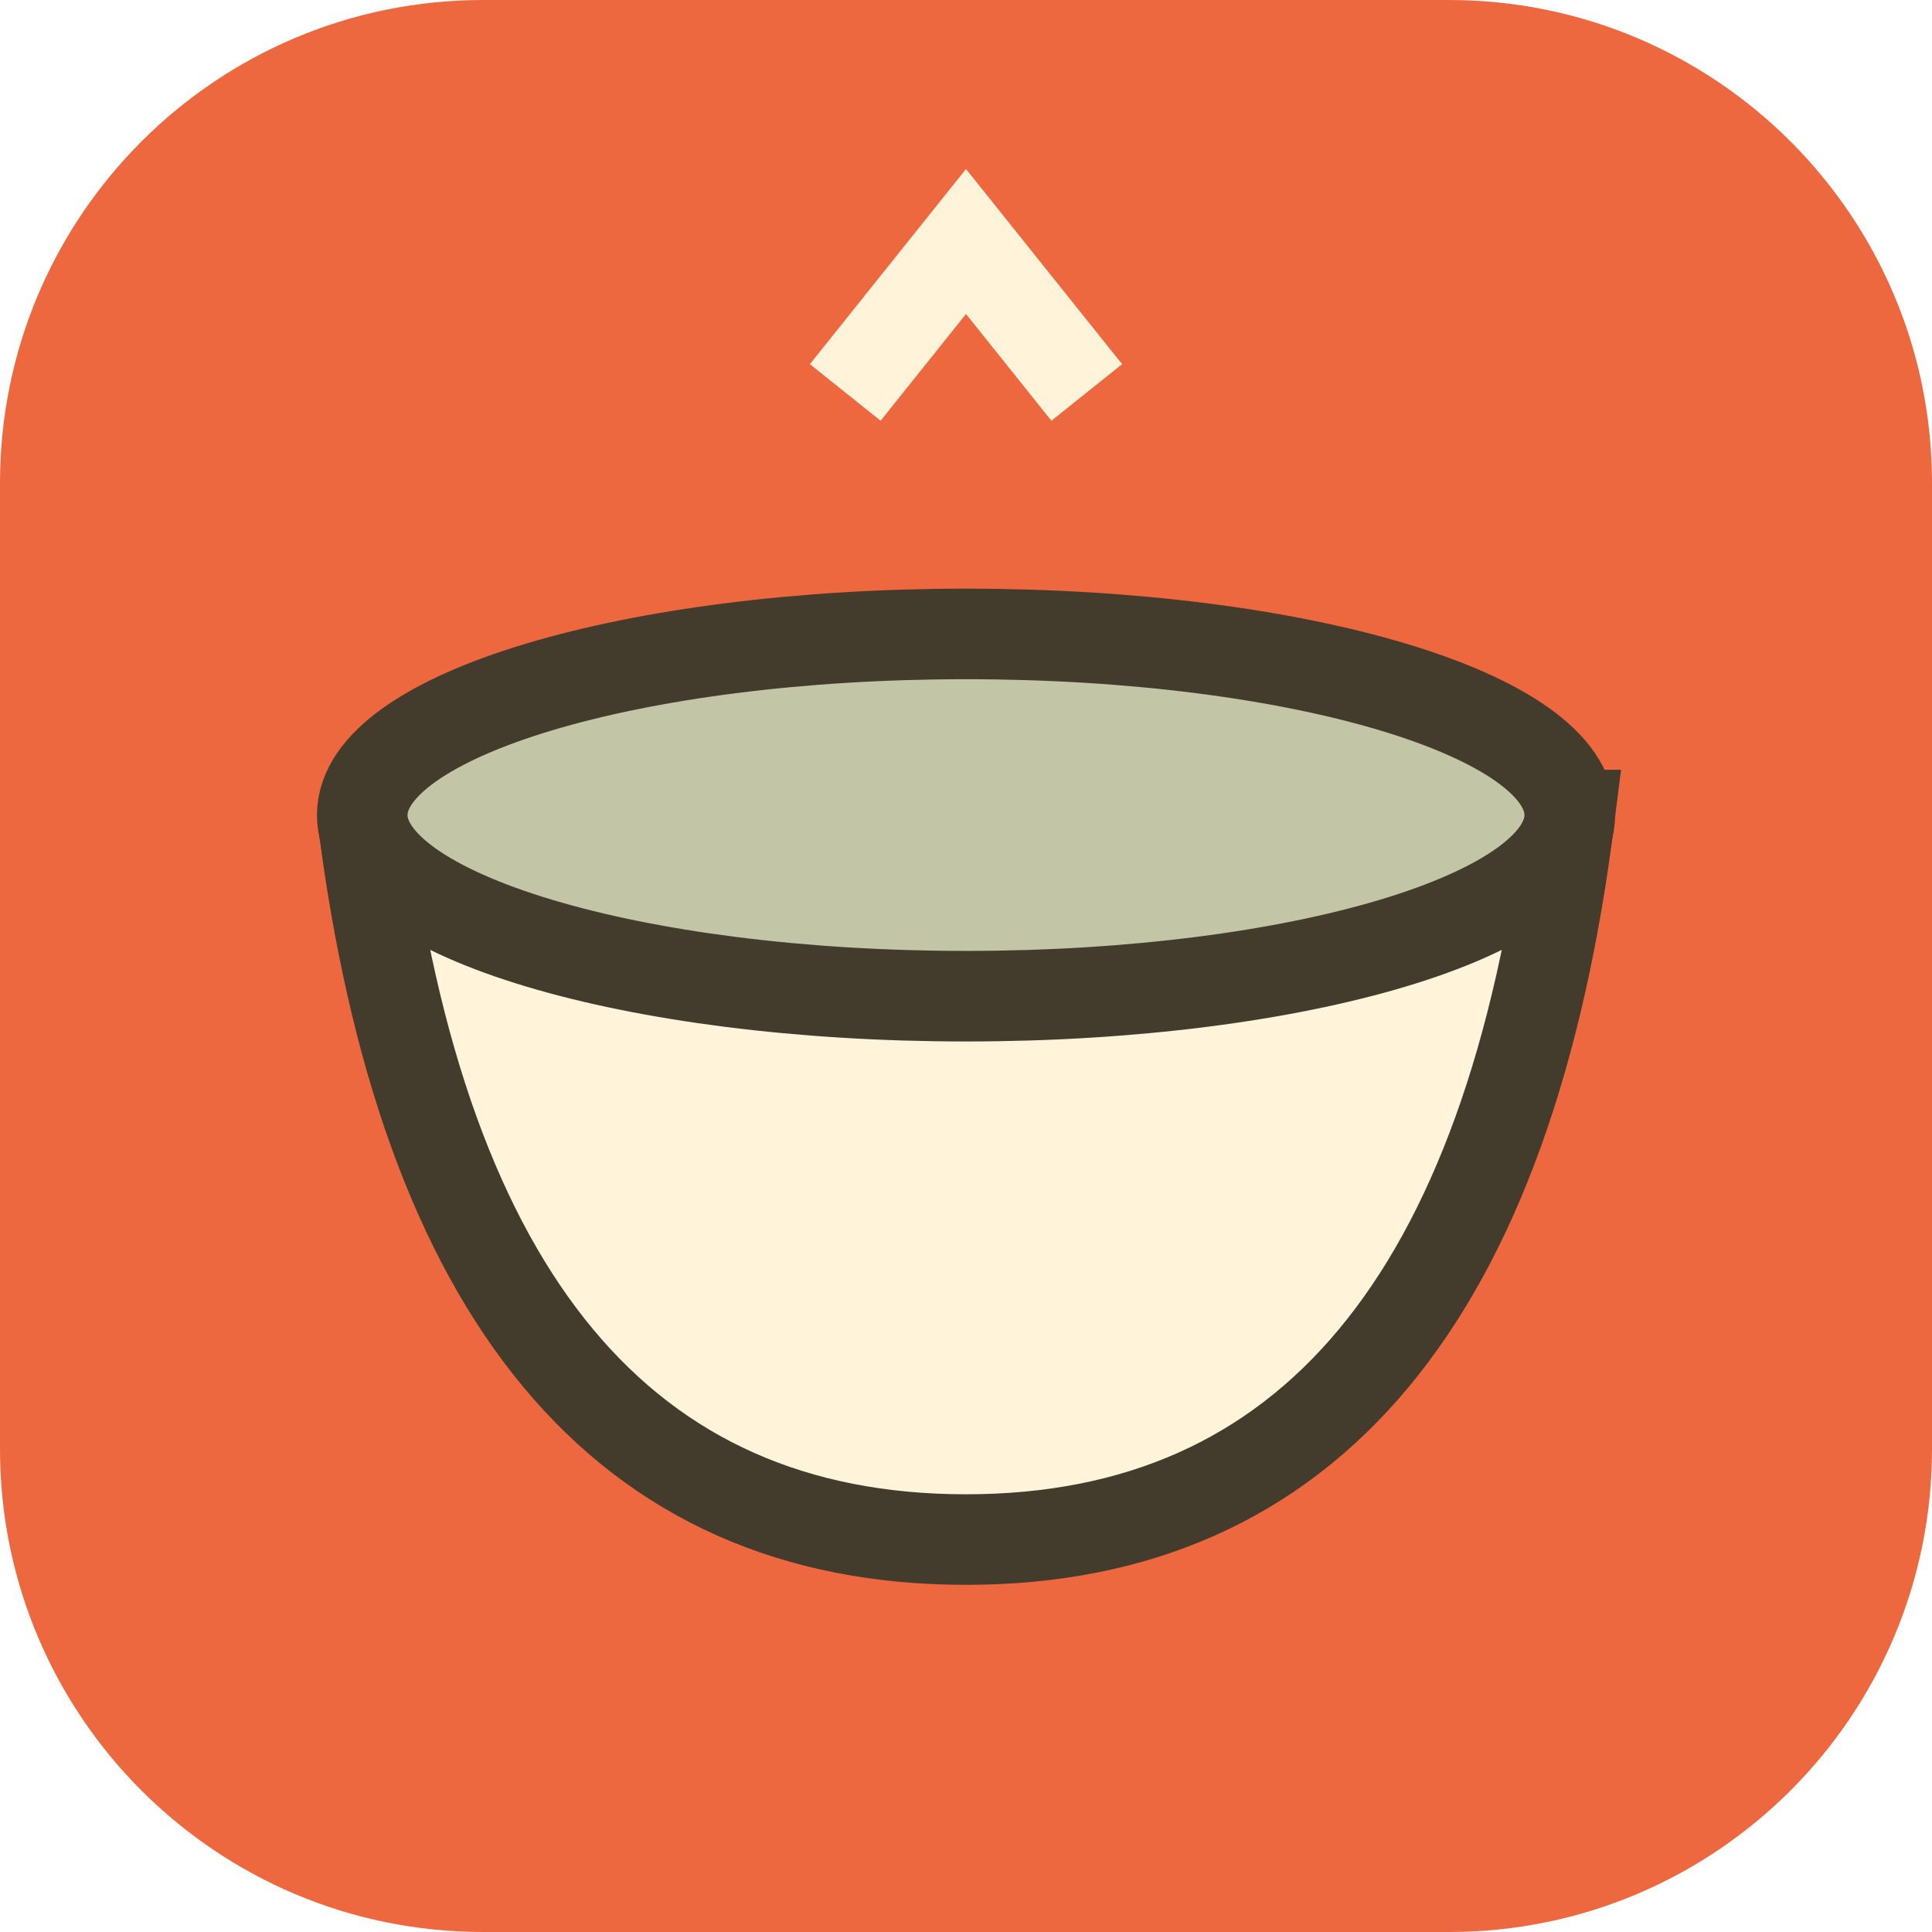
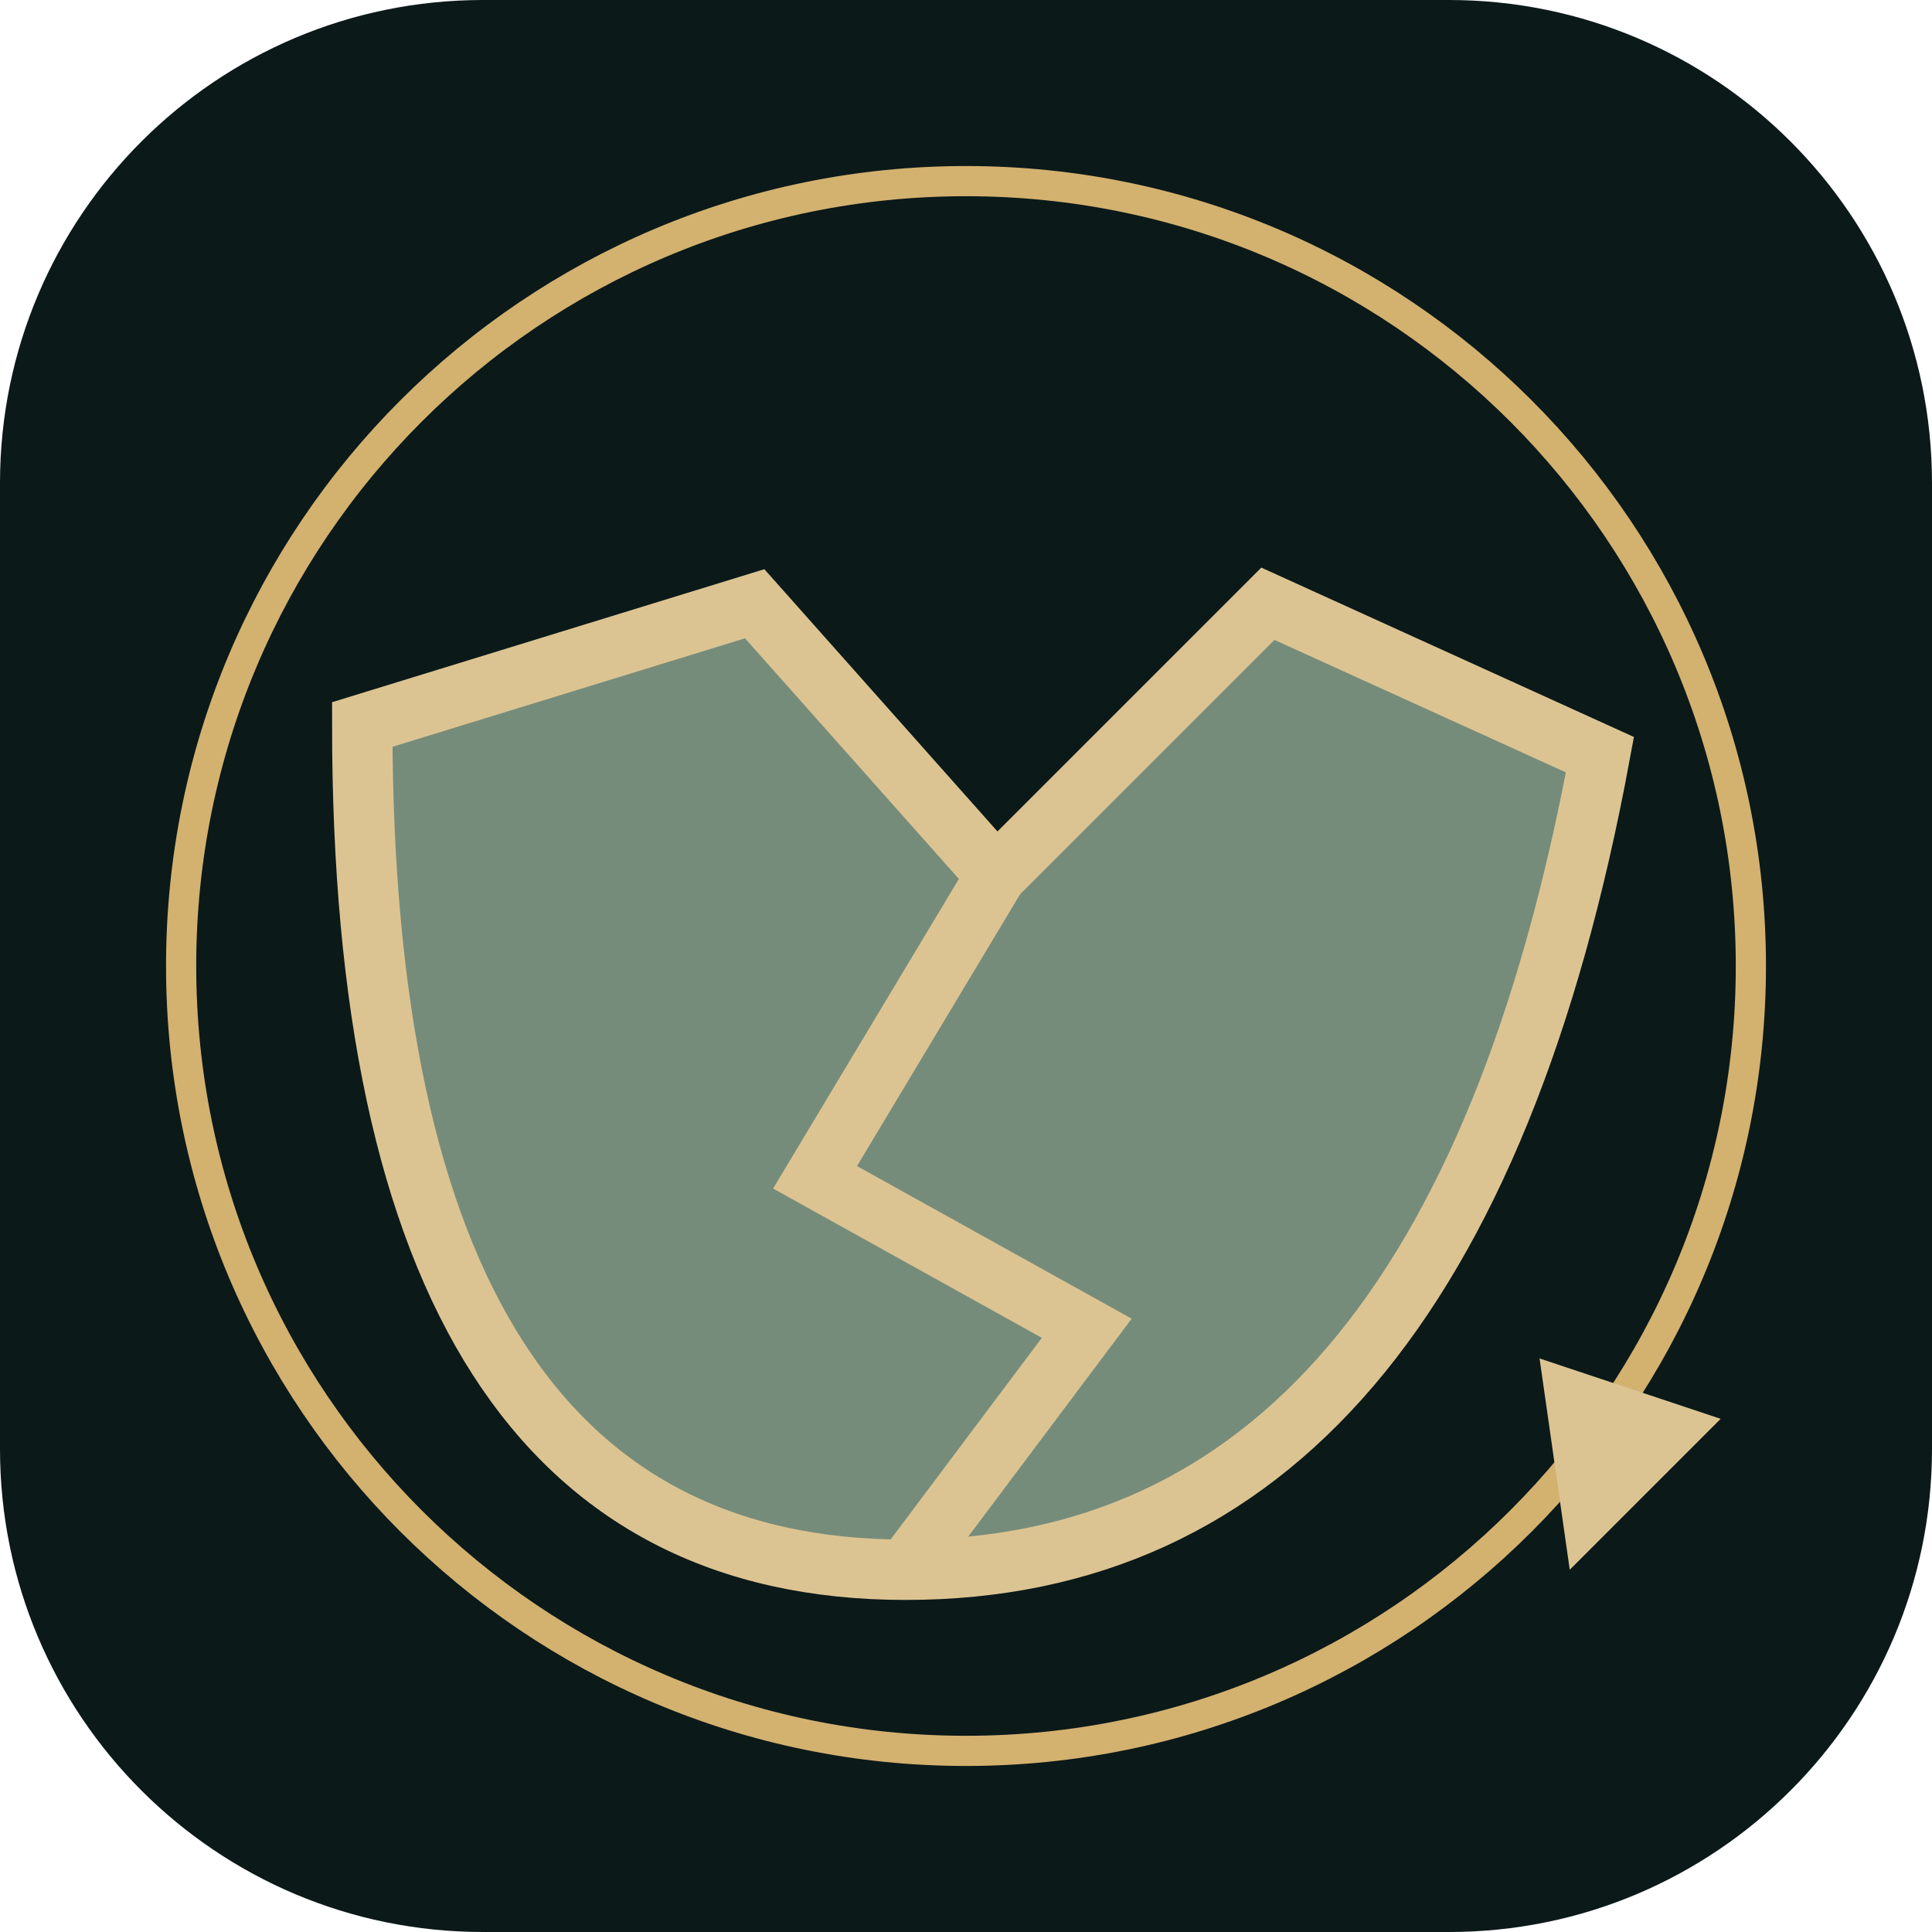
<svg xmlns="http://www.w3.org/2000/svg" viewBox="0 0 64 64">
-   <rect width="64" height="64" rx="16" fill="#ed683f" />
-   <path d="M12 27h40q-3 24-20 24T12 27" fill="#fff4d9" stroke="#433c2d" stroke-width="3" />
-   <ellipse cx="32" cy="27" rx="20" ry="6" fill="#c2c5a6" stroke="#433c2d" stroke-width="3" />
-   <path d="m28 13 4-5 4 5" fill="none" stroke="#fff4d9" stroke-width="3" />
+   <rect width="64" height="64" rx="16" fill="#0b1919" />
+   <circle cx="32" cy="32" r="26" fill="none" stroke="#d3b16f" stroke-width="1" />
+   <path d="m12 24 13-4 8 9 9-9 11 5q-5 27-23 27T12 24Z" fill="#768c7b" stroke="#dcc492" stroke-width="2" />
+   <path d="m33 29-6 10 9 5-6 8" fill="none" stroke="#dcc492" stroke-width="2" />
+   <path d="m51 45 6 2-5 5Z" fill="#dcc492" />
</svg>
